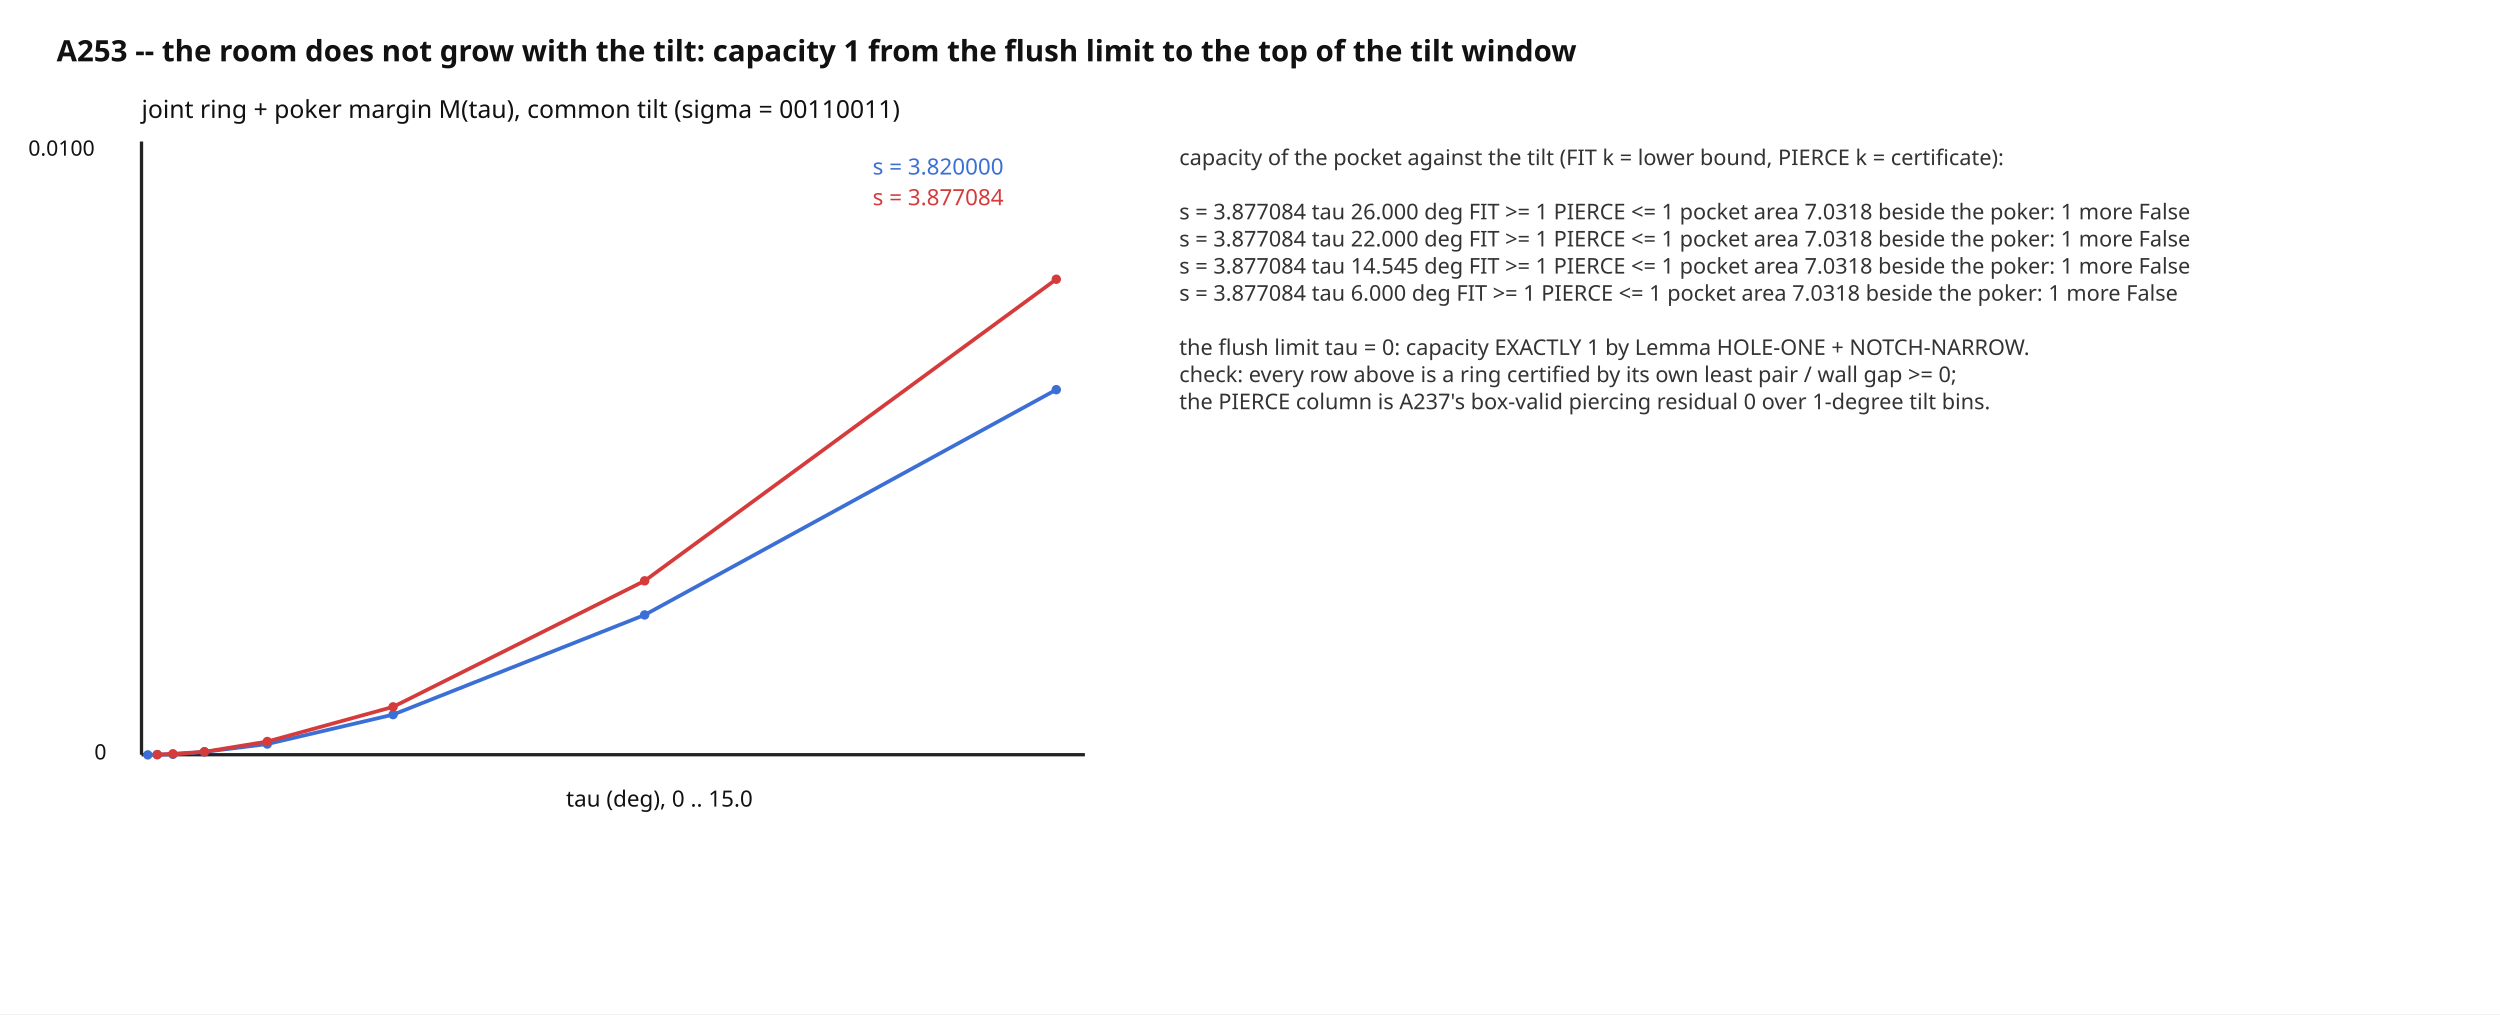
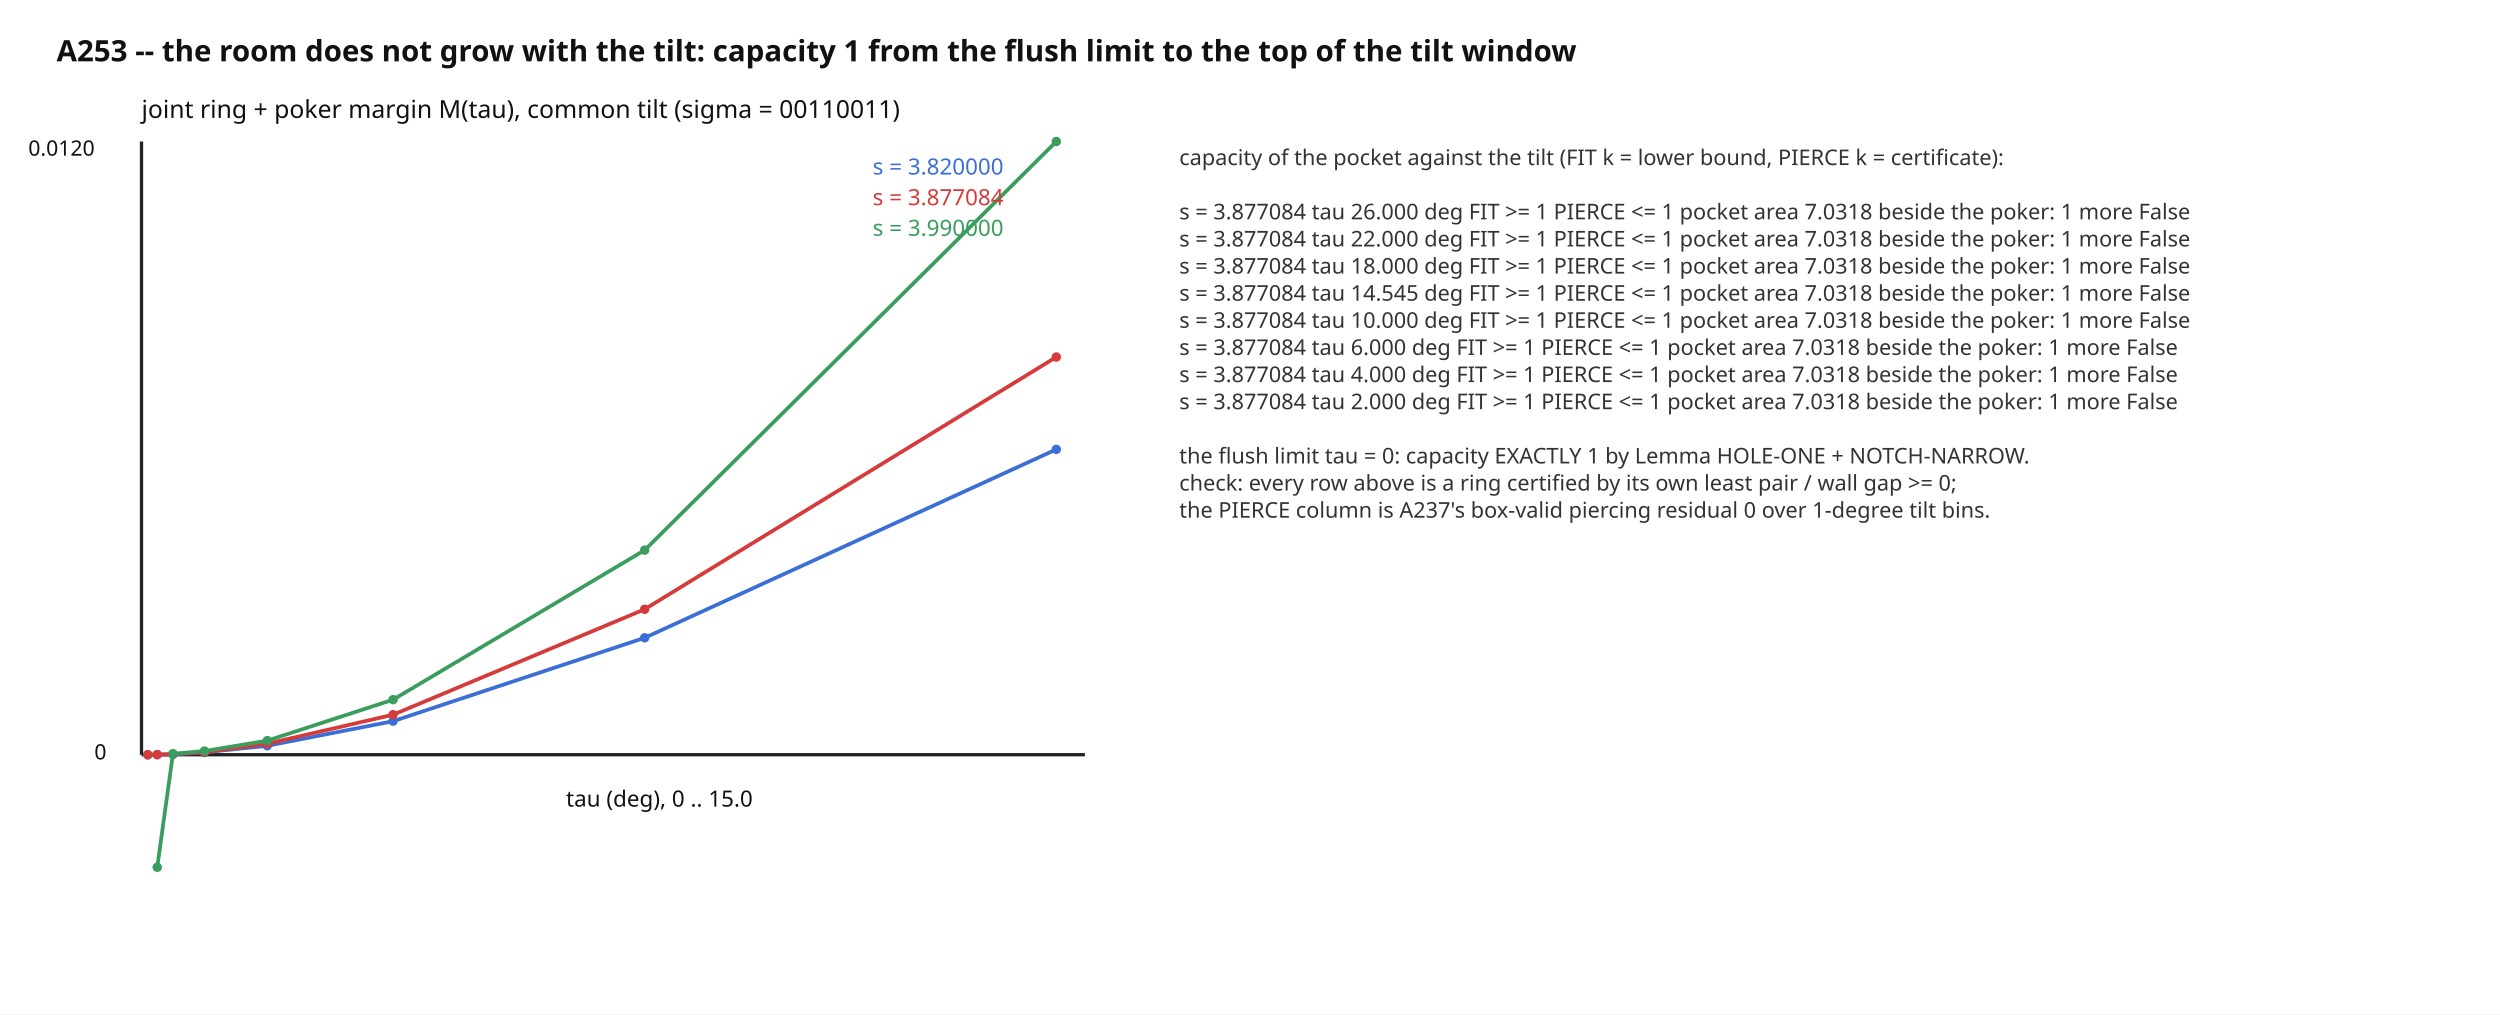
<svg xmlns="http://www.w3.org/2000/svg" width="1060" height="430" viewBox="0 0 1060 430">
  <rect width="100%" height="100%" fill="#ffffff" />
  <line x1="60.00" y1="320.00" x2="460.00" y2="320.00" stroke="#222" stroke-width="1.40" />
  <line x1="60.00" y1="60.00" x2="60.00" y2="320.00" stroke="#222" stroke-width="1.40" />
-   <polyline points="62.67,320.07 66.67,319.95 73.33,319.83 86.67,318.79 113.33,315.47 166.67,303.00 273.33,260.73 447.87,165.22" fill="none" stroke="#3b6fd6" stroke-width="1.60" />
-   <circle cx="62.67" cy="320.07" r="2.0" fill="#3b6fd6" />
-   <circle cx="66.67" cy="319.95" r="2.0" fill="#3b6fd6" />
-   <circle cx="73.33" cy="319.83" r="2.0" fill="#3b6fd6" />
-   <circle cx="86.67" cy="318.79" r="2.0" fill="#3b6fd6" />
-   <circle cx="113.33" cy="315.47" r="2.0" fill="#3b6fd6" />
-   <circle cx="166.67" cy="303.00" r="2.0" fill="#3b6fd6" />
-   <circle cx="273.33" cy="260.73" r="2.0" fill="#3b6fd6" />
-   <circle cx="447.87" cy="165.22" r="2.0" fill="#3b6fd6" />
-   <polyline points="66.67,319.97 73.33,319.63 86.67,318.76 113.33,314.41 166.67,299.71 273.33,246.27 447.87,118.40" fill="none" stroke="#d63b3b" stroke-width="1.60" />
-   <circle cx="66.67" cy="319.97" r="2.0" fill="#d63b3b" />
-   <circle cx="73.33" cy="319.63" r="2.0" fill="#d63b3b" />
-   <circle cx="86.67" cy="318.76" r="2.0" fill="#d63b3b" />
-   <circle cx="113.33" cy="314.41" r="2.0" fill="#d63b3b" />
-   <circle cx="166.67" cy="299.71" r="2.0" fill="#d63b3b" />
-   <circle cx="273.33" cy="246.27" r="2.0" fill="#d63b3b" />
-   <circle cx="447.87" cy="118.40" r="2.0" fill="#d63b3b" />
+   <polyline points="62.67,320.06 66.67,319.96 73.33,319.86 86.67,318.99 113.33,316.21 166.67,305.78 273.33,270.43 447.87,190.54" fill="none" stroke="#3b6fd6" stroke-width="1.60" />
+   <circle cx="62.67" cy="320.06" r="2.0" fill="#3b6fd6" />
+   <circle cx="66.67" cy="319.96" r="2.0" fill="#3b6fd6" />
+   <circle cx="73.33" cy="319.86" r="2.0" fill="#3b6fd6" />
+   <circle cx="86.67" cy="318.99" r="2.0" fill="#3b6fd6" />
+   <circle cx="113.33" cy="316.21" r="2.0" fill="#3b6fd6" />
+   <circle cx="166.67" cy="305.78" r="2.0" fill="#3b6fd6" />
+   <circle cx="273.33" cy="270.43" r="2.0" fill="#3b6fd6" />
+   <circle cx="447.87" cy="190.54" r="2.0" fill="#3b6fd6" />
+   <polyline points="62.67,320.00 66.67,319.98 73.33,319.69 86.67,318.96 113.33,315.32 166.67,303.03 273.33,258.33 447.87,151.38" fill="none" stroke="#d63b3b" stroke-width="1.60" />
+   <circle cx="62.67" cy="320.00" r="2.0" fill="#d63b3b" />
+   <circle cx="66.67" cy="319.98" r="2.0" fill="#d63b3b" />
+   <circle cx="73.33" cy="319.69" r="2.0" fill="#d63b3b" />
+   <circle cx="86.67" cy="318.96" r="2.0" fill="#d63b3b" />
+   <circle cx="113.33" cy="315.32" r="2.0" fill="#d63b3b" />
+   <circle cx="166.67" cy="303.03" r="2.0" fill="#d63b3b" />
+   <circle cx="273.33" cy="258.33" r="2.0" fill="#d63b3b" />
+   <circle cx="447.87" cy="151.38" r="2.0" fill="#d63b3b" />
+   <polyline points="66.67,367.71 73.33,319.60 86.67,318.43 113.33,314.03 166.67,296.65 273.33,233.26 447.87,60.00" fill="none" stroke="#3a9d5d" stroke-width="1.60" />
+   <circle cx="66.67" cy="367.71" r="2.0" fill="#3a9d5d" />
+   <circle cx="73.33" cy="319.60" r="2.0" fill="#3a9d5d" />
+   <circle cx="86.67" cy="318.43" r="2.0" fill="#3a9d5d" />
+   <circle cx="113.33" cy="314.03" r="2.0" fill="#3a9d5d" />
+   <circle cx="166.67" cy="296.65" r="2.0" fill="#3a9d5d" />
+   <circle cx="273.33" cy="233.26" r="2.0" fill="#3a9d5d" />
+   <circle cx="447.87" cy="60.00" r="2.0" fill="#3a9d5d" />
  <text x="370.00" y="74.00" font-size="9.5" fill="#3b6fd6" text-anchor="start" font-family="system-ui,Segoe UI,sans-serif" font-weight="normal">s = 3.820000</text>
  <text x="370.00" y="87.00" font-size="9.5" fill="#d63b3b" text-anchor="start" font-family="system-ui,Segoe UI,sans-serif" font-weight="normal">s = 3.877084</text>
+   <text x="370.00" y="100.00" font-size="9.5" fill="#3a9d5d" text-anchor="start" font-family="system-ui,Segoe UI,sans-serif" font-weight="normal">s = 3.990000</text>
  <text x="60.00" y="50.00" font-size="10.5" fill="#111" text-anchor="start" font-family="system-ui,Segoe UI,sans-serif" font-weight="normal">joint ring + poker margin M(tau), common tilt (sigma = 00110011)</text>
  <text x="240.00" y="342.00" font-size="9.5" fill="#111" text-anchor="start" font-family="system-ui,Segoe UI,sans-serif" font-weight="normal">tau (deg), 0 .. 15.0</text>
-   <text x="12.00" y="66.00" font-size="9.0" fill="#111" text-anchor="start" font-family="system-ui,Segoe UI,sans-serif" font-weight="normal">0.0100</text>
+   <text x="12.00" y="66.00" font-size="9.0" fill="#111" text-anchor="start" font-family="system-ui,Segoe UI,sans-serif" font-weight="normal">0.0120</text>
  <text x="40.00" y="322.00" font-size="9.0" fill="#111" text-anchor="start" font-family="system-ui,Segoe UI,sans-serif" font-weight="normal">0</text>
  <text x="500.00" y="70.00" font-size="9.2" fill="#333" text-anchor="start" font-family="system-ui,Segoe UI,sans-serif" font-weight="normal">capacity of the pocket against the tilt (FIT k = lower bound, PIERCE k = certificate):</text>
  <text x="500.00" y="81.50" font-size="9.2" fill="#333" text-anchor="start" font-family="system-ui,Segoe UI,sans-serif" font-weight="normal" />
  <text x="500.00" y="93.00" font-size="9.2" fill="#333" text-anchor="start" font-family="system-ui,Segoe UI,sans-serif" font-weight="normal">s = 3.877084  tau 26.000 deg   FIT &gt;= 1   PIERCE &lt;= 1   pocket area 7.0318   beside the poker: 1 more False</text>
  <text x="500.00" y="104.50" font-size="9.2" fill="#333" text-anchor="start" font-family="system-ui,Segoe UI,sans-serif" font-weight="normal">s = 3.877084  tau 22.000 deg   FIT &gt;= 1   PIERCE &lt;= 1   pocket area 7.0318   beside the poker: 1 more False</text>
-   <text x="500.00" y="116.00" font-size="9.2" fill="#333" text-anchor="start" font-family="system-ui,Segoe UI,sans-serif" font-weight="normal">s = 3.877084  tau 14.545 deg   FIT &gt;= 1   PIERCE &lt;= 1   pocket area 7.0318   beside the poker: 1 more False</text>
-   <text x="500.00" y="127.50" font-size="9.2" fill="#333" text-anchor="start" font-family="system-ui,Segoe UI,sans-serif" font-weight="normal">s = 3.877084  tau  6.000 deg   FIT &gt;= 1   PIERCE &lt;= 1   pocket area 7.0318   beside the poker: 1 more False</text>
-   <text x="500.00" y="139.00" font-size="9.2" fill="#333" text-anchor="start" font-family="system-ui,Segoe UI,sans-serif" font-weight="normal" />
-   <text x="500.00" y="150.50" font-size="9.2" fill="#333" text-anchor="start" font-family="system-ui,Segoe UI,sans-serif" font-weight="normal">the flush limit tau = 0: capacity EXACTLY 1 by Lemma HOLE-ONE + NOTCH-NARROW.</text>
-   <text x="500.00" y="162.00" font-size="9.2" fill="#333" text-anchor="start" font-family="system-ui,Segoe UI,sans-serif" font-weight="normal">check: every row above is a ring certified by its own least pair / wall gap &gt;= 0;</text>
-   <text x="500.00" y="173.50" font-size="9.2" fill="#333" text-anchor="start" font-family="system-ui,Segoe UI,sans-serif" font-weight="normal">the PIERCE column is A237's box-valid piercing residual 0 over 1-degree tilt bins.</text>
+   <text x="500.00" y="116.00" font-size="9.2" fill="#333" text-anchor="start" font-family="system-ui,Segoe UI,sans-serif" font-weight="normal">s = 3.877084  tau 18.000 deg   FIT &gt;= 1   PIERCE &lt;= 1   pocket area 7.0318   beside the poker: 1 more False</text>
+   <text x="500.00" y="127.50" font-size="9.2" fill="#333" text-anchor="start" font-family="system-ui,Segoe UI,sans-serif" font-weight="normal">s = 3.877084  tau 14.545 deg   FIT &gt;= 1   PIERCE &lt;= 1   pocket area 7.0318   beside the poker: 1 more False</text>
+   <text x="500.00" y="139.00" font-size="9.2" fill="#333" text-anchor="start" font-family="system-ui,Segoe UI,sans-serif" font-weight="normal">s = 3.877084  tau 10.000 deg   FIT &gt;= 1   PIERCE &lt;= 1   pocket area 7.0318   beside the poker: 1 more False</text>
+   <text x="500.00" y="150.50" font-size="9.2" fill="#333" text-anchor="start" font-family="system-ui,Segoe UI,sans-serif" font-weight="normal">s = 3.877084  tau  6.000 deg   FIT &gt;= 1   PIERCE &lt;= 1   pocket area 7.0318   beside the poker: 1 more False</text>
+   <text x="500.00" y="162.00" font-size="9.2" fill="#333" text-anchor="start" font-family="system-ui,Segoe UI,sans-serif" font-weight="normal">s = 3.877084  tau  4.000 deg   FIT &gt;= 1   PIERCE &lt;= 1   pocket area 7.0318   beside the poker: 1 more False</text>
+   <text x="500.00" y="173.50" font-size="9.2" fill="#333" text-anchor="start" font-family="system-ui,Segoe UI,sans-serif" font-weight="normal">s = 3.877084  tau  2.000 deg   FIT &gt;= 1   PIERCE &lt;= 1   pocket area 7.0318   beside the poker: 1 more False</text>
+   <text x="500.00" y="185.00" font-size="9.2" fill="#333" text-anchor="start" font-family="system-ui,Segoe UI,sans-serif" font-weight="normal" />
+   <text x="500.00" y="196.50" font-size="9.2" fill="#333" text-anchor="start" font-family="system-ui,Segoe UI,sans-serif" font-weight="normal">the flush limit tau = 0: capacity EXACTLY 1 by Lemma HOLE-ONE + NOTCH-NARROW.</text>
+   <text x="500.00" y="208.00" font-size="9.2" fill="#333" text-anchor="start" font-family="system-ui,Segoe UI,sans-serif" font-weight="normal">check: every row above is a ring certified by its own least pair / wall gap &gt;= 0;</text>
+   <text x="500.00" y="219.50" font-size="9.2" fill="#333" text-anchor="start" font-family="system-ui,Segoe UI,sans-serif" font-weight="normal">the PIERCE column is A237's box-valid piercing residual 0 over 1-degree tilt bins.</text>
  <text x="24.00" y="26.00" font-size="12.5" fill="#111" text-anchor="start" font-family="system-ui,Segoe UI,sans-serif" font-weight="600">A253 -- the room does not grow with the tilt: capacity 1 from the flush limit to the top of the tilt window</text>
</svg>
